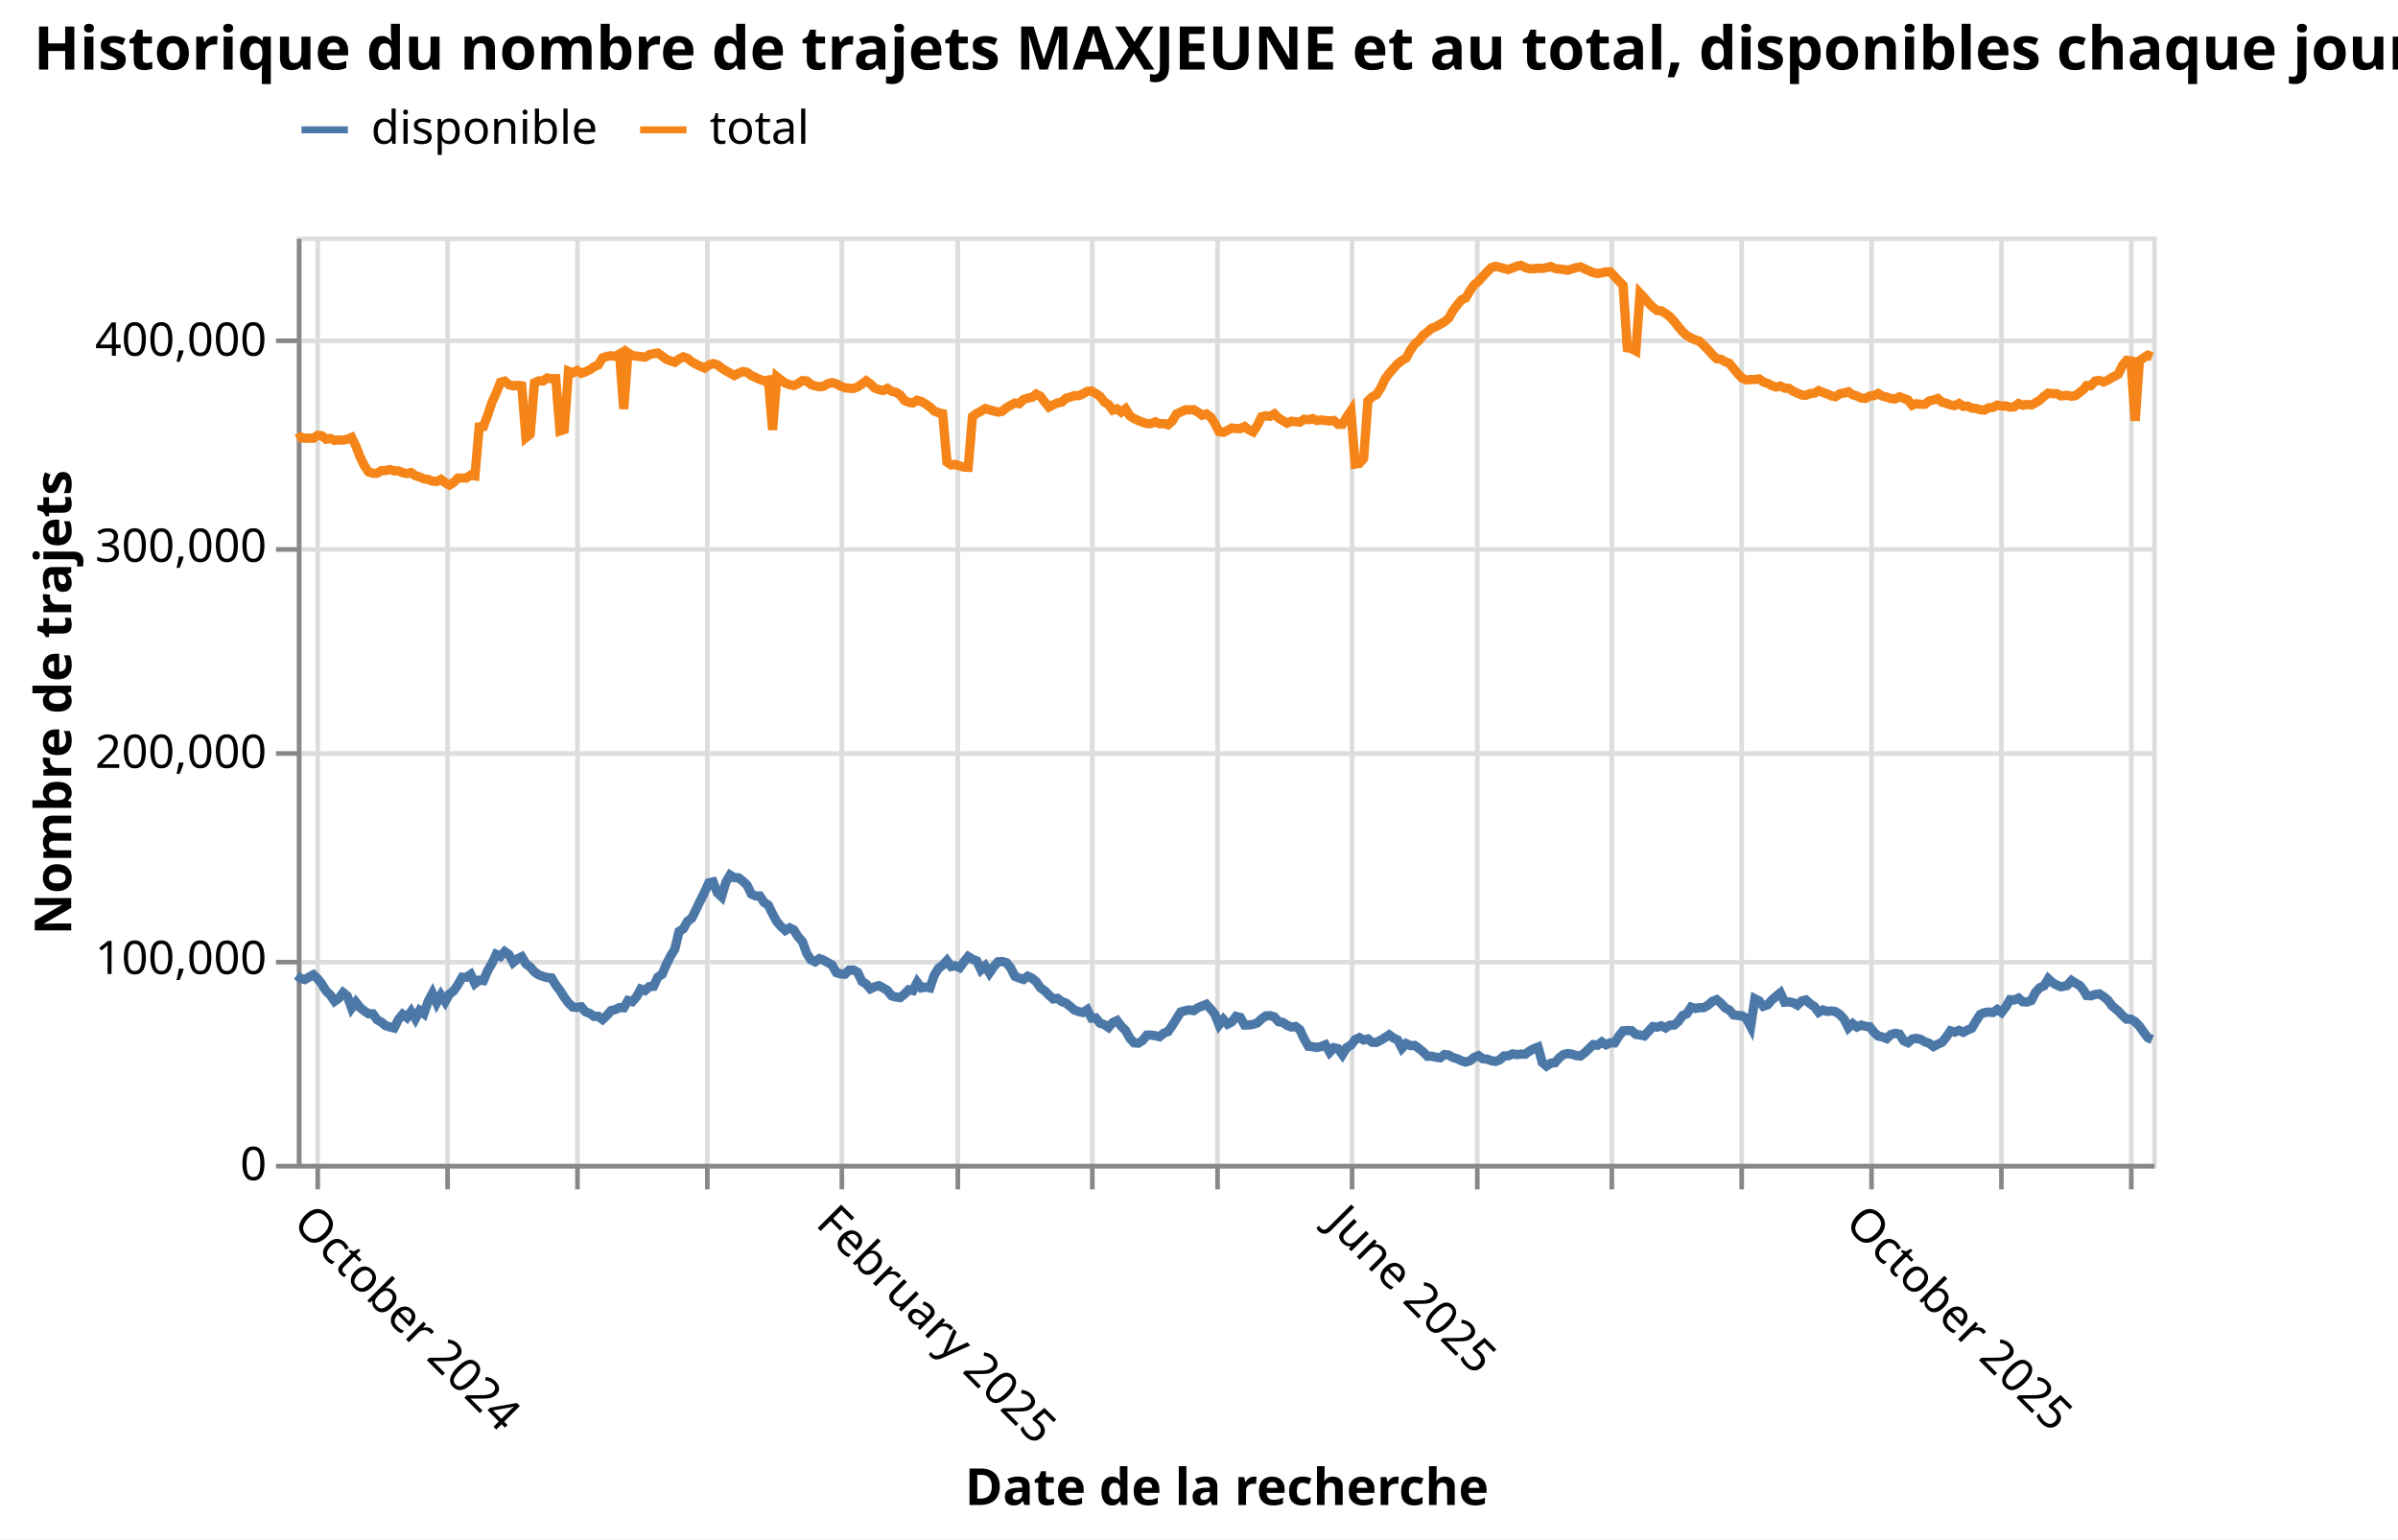
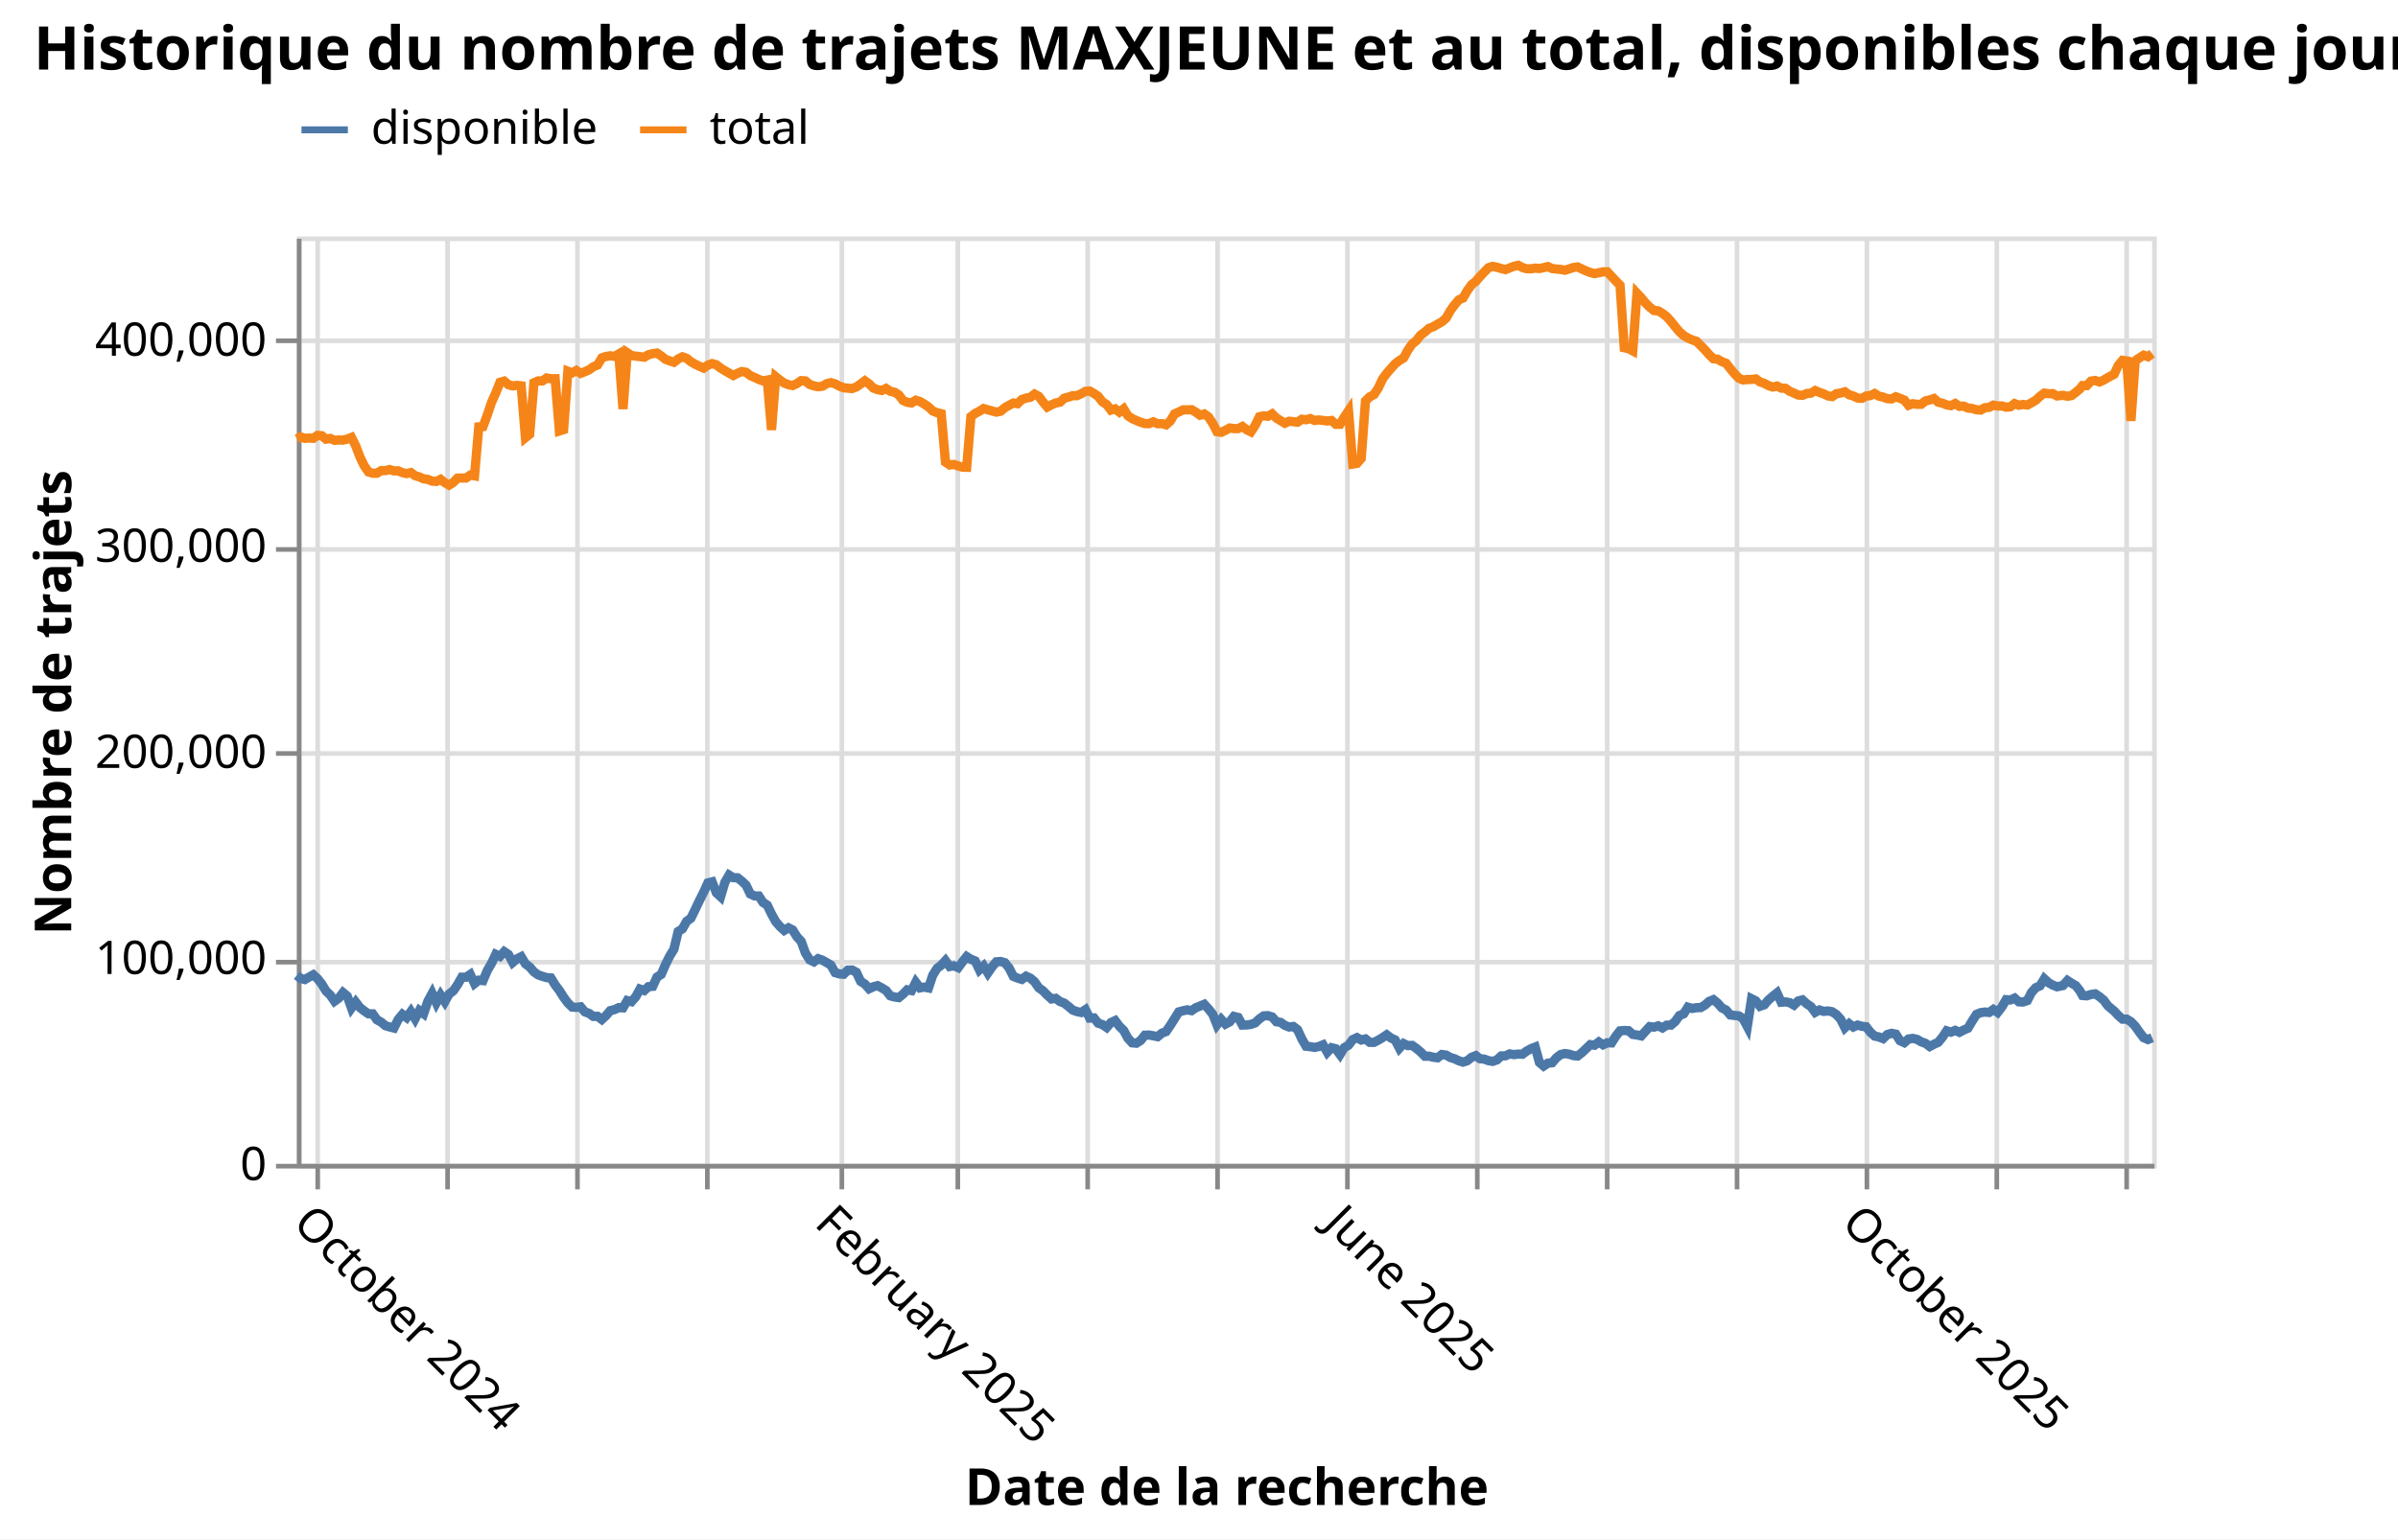
<svg xmlns="http://www.w3.org/2000/svg" version="1.1" class="marks" width="517" height="332" viewBox="0 0 517 332">
  <rect width="517" height="332" fill="white" />
  <g fill="none" stroke-miterlimit="10" transform="translate(64,51)">
    <g class="mark-group role-frame root" role="graphics-object" aria-roledescription="group mark container">
      <g transform="translate(0,0)">
        <path class="background" aria-hidden="true" d="M0.5,0.5h400v200h-400Z" stroke="#ddd" />
        <g>
          <g class="mark-group role-axis" aria-hidden="true">
            <g transform="translate(0.5,200.5)">
              <path class="background" aria-hidden="true" d="M0,0h0v0h0Z" pointer-events="none" />
              <g>
                <g class="mark-rule role-axis-grid" pointer-events="none">
                  <line transform="translate(4,-200)" x2="0" y2="200" stroke="#ddd" stroke-width="1" opacity="1" />
                  <line transform="translate(32,-200)" x2="0" y2="200" stroke="#ddd" stroke-width="1" opacity="1" />
                  <line transform="translate(60,-200)" x2="0" y2="200" stroke="#ddd" stroke-width="1" opacity="1" />
                  <line transform="translate(88,-200)" x2="0" y2="200" stroke="#ddd" stroke-width="1" opacity="1" />
                  <line transform="translate(117,-200)" x2="0" y2="200" stroke="#ddd" stroke-width="1" opacity="1" />
                  <line transform="translate(142,-200)" x2="0" y2="200" stroke="#ddd" stroke-width="1" opacity="1" />
-                   <line transform="translate(171,-200)" x2="0" y2="200" stroke="#ddd" stroke-width="1" opacity="1" />
+                   <line transform="translate(170,-200)" x2="0" y2="200" stroke="#ddd" stroke-width="1" opacity="1" />
                  <line transform="translate(198,-200)" x2="0" y2="200" stroke="#ddd" stroke-width="1" opacity="1" />
-                   <line transform="translate(227,-200)" x2="0" y2="200" stroke="#ddd" stroke-width="1" opacity="1" />
+                   <line transform="translate(226,-200)" x2="0" y2="200" stroke="#ddd" stroke-width="1" opacity="1" />
                  <line transform="translate(254,-200)" x2="0" y2="200" stroke="#ddd" stroke-width="1" opacity="1" />
-                   <line transform="translate(283,-200)" x2="0" y2="200" stroke="#ddd" stroke-width="1" opacity="1" />
-                   <line transform="translate(311,-200)" x2="0" y2="200" stroke="#ddd" stroke-width="1" opacity="1" />
-                   <line transform="translate(339,-200)" x2="0" y2="200" stroke="#ddd" stroke-width="1" opacity="1" />
-                   <line transform="translate(367,-200)" x2="0" y2="200" stroke="#ddd" stroke-width="1" opacity="1" />
-                   <line transform="translate(395,-200)" x2="0" y2="200" stroke="#ddd" stroke-width="1" opacity="1" />
+                   <line transform="translate(282,-200)" x2="0" y2="200" stroke="#ddd" stroke-width="1" opacity="1" />
+                   <line transform="translate(310,-200)" x2="0" y2="200" stroke="#ddd" stroke-width="1" opacity="1" />
+                   <line transform="translate(338,-200)" x2="0" y2="200" stroke="#ddd" stroke-width="1" opacity="1" />
+                   <line transform="translate(366,-200)" x2="0" y2="200" stroke="#ddd" stroke-width="1" opacity="1" />
+                   <line transform="translate(394,-200)" x2="0" y2="200" stroke="#ddd" stroke-width="1" opacity="1" />
                </g>
              </g>
              <path class="foreground" aria-hidden="true" d="" pointer-events="none" display="none" />
            </g>
          </g>
          <g class="mark-group role-axis" aria-hidden="true">
            <g transform="translate(0.5,0.5)">
              <path class="background" aria-hidden="true" d="M0,0h0v0h0Z" pointer-events="none" />
              <g>
                <g class="mark-rule role-axis-grid" pointer-events="none">
                  <line transform="translate(0,200)" x2="400" y2="0" stroke="#ddd" stroke-width="1" opacity="1" />
                  <line transform="translate(0,156)" x2="400" y2="0" stroke="#ddd" stroke-width="1" opacity="1" />
                  <line transform="translate(0,111)" x2="400" y2="0" stroke="#ddd" stroke-width="1" opacity="1" />
                  <line transform="translate(0,67)" x2="400" y2="0" stroke="#ddd" stroke-width="1" opacity="1" />
                  <line transform="translate(0,22)" x2="400" y2="0" stroke="#ddd" stroke-width="1" opacity="1" />
                </g>
              </g>
              <path class="foreground" aria-hidden="true" d="" pointer-events="none" display="none" />
            </g>
          </g>
          <g class="mark-group role-axis" role="graphics-symbol" aria-roledescription="axis" aria-label="X-axis titled 'Date de la recherche' for a time scale with values from September 2024 to December 2025">
            <g transform="translate(0.5,200.5)">
              <path class="background" aria-hidden="true" d="M0,0h0v0h0Z" pointer-events="none" />
              <g>
                <g class="mark-rule role-axis-tick" pointer-events="none">
                  <line transform="translate(4,0)" x2="0" y2="5" stroke="#888" stroke-width="1" opacity="1" />
                  <line transform="translate(32,0)" x2="0" y2="5" stroke="#888" stroke-width="1" opacity="1" />
                  <line transform="translate(60,0)" x2="0" y2="5" stroke="#888" stroke-width="1" opacity="1" />
                  <line transform="translate(88,0)" x2="0" y2="5" stroke="#888" stroke-width="1" opacity="1" />
                  <line transform="translate(117,0)" x2="0" y2="5" stroke="#888" stroke-width="1" opacity="1" />
                  <line transform="translate(142,0)" x2="0" y2="5" stroke="#888" stroke-width="1" opacity="1" />
-                   <line transform="translate(171,0)" x2="0" y2="5" stroke="#888" stroke-width="1" opacity="1" />
+                   <line transform="translate(170,0)" x2="0" y2="5" stroke="#888" stroke-width="1" opacity="1" />
                  <line transform="translate(198,0)" x2="0" y2="5" stroke="#888" stroke-width="1" opacity="1" />
-                   <line transform="translate(227,0)" x2="0" y2="5" stroke="#888" stroke-width="1" opacity="1" />
+                   <line transform="translate(226,0)" x2="0" y2="5" stroke="#888" stroke-width="1" opacity="1" />
                  <line transform="translate(254,0)" x2="0" y2="5" stroke="#888" stroke-width="1" opacity="1" />
-                   <line transform="translate(283,0)" x2="0" y2="5" stroke="#888" stroke-width="1" opacity="1" />
-                   <line transform="translate(311,0)" x2="0" y2="5" stroke="#888" stroke-width="1" opacity="1" />
-                   <line transform="translate(339,0)" x2="0" y2="5" stroke="#888" stroke-width="1" opacity="1" />
-                   <line transform="translate(367,0)" x2="0" y2="5" stroke="#888" stroke-width="1" opacity="1" />
-                   <line transform="translate(395,0)" x2="0" y2="5" stroke="#888" stroke-width="1" opacity="1" />
+                   <line transform="translate(282,0)" x2="0" y2="5" stroke="#888" stroke-width="1" opacity="1" />
+                   <line transform="translate(310,0)" x2="0" y2="5" stroke="#888" stroke-width="1" opacity="1" />
+                   <line transform="translate(338,0)" x2="0" y2="5" stroke="#888" stroke-width="1" opacity="1" />
+                   <line transform="translate(366,0)" x2="0" y2="5" stroke="#888" stroke-width="1" opacity="1" />
+                   <line transform="translate(394,0)" x2="0" y2="5" stroke="#888" stroke-width="1" opacity="1" />
                </g>
                <g class="mark-text role-axis-label" pointer-events="none">
-                   <text text-anchor="start" transform="translate(4.004351,7) rotate(45) translate(0,8)" font-family="sans-serif" font-size="10px" fill="#000" opacity="1">October 2024</text>
-                   <text text-anchor="start" transform="translate(32.42473,7) rotate(45) translate(0,8)" font-family="sans-serif" font-size="10px" fill="#000" opacity="0">November 2024</text>
-                   <text text-anchor="start" transform="translate(59.92832,7) rotate(45) translate(0,8)" font-family="sans-serif" font-size="10px" fill="#000" opacity="0">December 2024</text>
-                   <text text-anchor="start" transform="translate(88.3487,7) rotate(45) translate(0,8)" font-family="sans-serif" font-size="10px" fill="#000" opacity="0">January 2025</text>
-                   <text text-anchor="start" transform="translate(116.7691,7) rotate(45) translate(0,8)" font-family="sans-serif" font-size="10px" fill="#000" opacity="1">February 2025</text>
-                   <text text-anchor="start" transform="translate(142.4391,7) rotate(45) translate(0,8)" font-family="sans-serif" font-size="10px" fill="#000" opacity="0">March 2025</text>
-                   <text text-anchor="start" transform="translate(170.8595,7) rotate(45) translate(0,8)" font-family="sans-serif" font-size="10px" fill="#000" opacity="0">April 2025</text>
-                   <text text-anchor="start" transform="translate(198.3631,7) rotate(45) translate(0,8)" font-family="sans-serif" font-size="10px" fill="#000" opacity="0">May 2025</text>
-                   <text text-anchor="start" transform="translate(226.7834,7) rotate(45) translate(0,8)" font-family="sans-serif" font-size="10px" fill="#000" opacity="1">June 2025</text>
-                   <text text-anchor="start" transform="translate(254.287,7) rotate(45) translate(0,8)" font-family="sans-serif" font-size="10px" fill="#000" opacity="0">July 2025</text>
-                   <text text-anchor="start" transform="translate(282.7074,7) rotate(45) translate(0,8)" font-family="sans-serif" font-size="10px" fill="#000" opacity="0">August 2025</text>
-                   <text text-anchor="start" transform="translate(311.1278,7) rotate(45) translate(0,8)" font-family="sans-serif" font-size="10px" fill="#000" opacity="0">September 2025</text>
-                   <text text-anchor="start" transform="translate(338.6314,7) rotate(45) translate(0,8)" font-family="sans-serif" font-size="10px" fill="#000" opacity="1">October 2025</text>
-                   <text text-anchor="start" transform="translate(367.0518,7) rotate(45) translate(0,8)" font-family="sans-serif" font-size="10px" fill="#000" opacity="0">November 2025</text>
-                   <text text-anchor="start" transform="translate(394.5553,7) rotate(45) translate(0,8)" font-family="sans-serif" font-size="10px" fill="#000" opacity="0">December 2025</text>
+                   <text text-anchor="start" transform="translate(3.995196,7) rotate(45) translate(0,8)" font-family="sans-serif" font-size="10px" fill="#000" opacity="1">October 2024</text>
+                   <text text-anchor="start" transform="translate(32.3506,7) rotate(45) translate(0,8)" font-family="sans-serif" font-size="10px" fill="#000" opacity="0">November 2024</text>
+                   <text text-anchor="start" transform="translate(59.79131,7) rotate(45) translate(0,8)" font-family="sans-serif" font-size="10px" fill="#000" opacity="0">December 2024</text>
+                   <text text-anchor="start" transform="translate(88.14671,7) rotate(45) translate(0,8)" font-family="sans-serif" font-size="10px" fill="#000" opacity="0">January 2025</text>
+                   <text text-anchor="start" transform="translate(116.5021,7) rotate(45) translate(0,8)" font-family="sans-serif" font-size="10px" fill="#000" opacity="1">February 2025</text>
+                   <text text-anchor="start" transform="translate(142.1134,7) rotate(45) translate(0,8)" font-family="sans-serif" font-size="10px" fill="#000" opacity="0">March 2025</text>
+                   <text text-anchor="start" transform="translate(170.4688,7) rotate(45) translate(0,8)" font-family="sans-serif" font-size="10px" fill="#000" opacity="0">April 2025</text>
+                   <text text-anchor="start" transform="translate(197.9095,7) rotate(45) translate(0,8)" font-family="sans-serif" font-size="10px" fill="#000" opacity="0">May 2025</text>
+                   <text text-anchor="start" transform="translate(226.2649,7) rotate(45) translate(0,8)" font-family="sans-serif" font-size="10px" fill="#000" opacity="1">June 2025</text>
+                   <text text-anchor="start" transform="translate(253.7057,7) rotate(45) translate(0,8)" font-family="sans-serif" font-size="10px" fill="#000" opacity="0">July 2025</text>
+                   <text text-anchor="start" transform="translate(282.0611,7) rotate(45) translate(0,8)" font-family="sans-serif" font-size="10px" fill="#000" opacity="0">August 2025</text>
+                   <text text-anchor="start" transform="translate(310.4165,7) rotate(45) translate(0,8)" font-family="sans-serif" font-size="10px" fill="#000" opacity="0">September 2025</text>
+                   <text text-anchor="start" transform="translate(337.8572,7) rotate(45) translate(0,8)" font-family="sans-serif" font-size="10px" fill="#000" opacity="1">October 2025</text>
+                   <text text-anchor="start" transform="translate(366.2126,7) rotate(45) translate(0,8)" font-family="sans-serif" font-size="10px" fill="#000" opacity="0">November 2025</text>
+                   <text text-anchor="start" transform="translate(393.6533,7) rotate(45) translate(0,8)" font-family="sans-serif" font-size="10px" fill="#000" opacity="0">December 2025</text>
                </g>
                <g class="mark-rule role-axis-domain" pointer-events="none">
                  <line transform="translate(0,0)" x2="400" y2="0" stroke="#888" stroke-width="1" opacity="1" />
                </g>
                <g class="mark-text role-axis-title" pointer-events="none">
                  <text text-anchor="middle" transform="translate(200,73.06063)" font-family="sans-serif" font-size="11px" font-weight="bold" fill="#000" opacity="1">Date de la recherche</text>
                </g>
              </g>
              <path class="foreground" aria-hidden="true" d="" pointer-events="none" display="none" />
            </g>
          </g>
          <g class="mark-group role-axis" role="graphics-symbol" aria-roledescription="axis" aria-label="Y-axis titled 'Nombre de trajets' for a linear scale with values from 0 to 450,000">
            <g transform="translate(0.5,0.5)">
              <path class="background" aria-hidden="true" d="M0,0h0v0h0Z" pointer-events="none" />
              <g>
                <g class="mark-rule role-axis-tick" pointer-events="none">
                  <line transform="translate(0,200)" x2="-5" y2="0" stroke="#888" stroke-width="1" opacity="1" />
                  <line transform="translate(0,156)" x2="-5" y2="0" stroke="#888" stroke-width="1" opacity="1" />
                  <line transform="translate(0,111)" x2="-5" y2="0" stroke="#888" stroke-width="1" opacity="1" />
                  <line transform="translate(0,67)" x2="-5" y2="0" stroke="#888" stroke-width="1" opacity="1" />
                  <line transform="translate(0,22)" x2="-5" y2="0" stroke="#888" stroke-width="1" opacity="1" />
                </g>
                <g class="mark-text role-axis-label" pointer-events="none">
                  <text text-anchor="end" transform="translate(-7,203)" font-family="sans-serif" font-size="10px" fill="#000" opacity="1">0</text>
                  <text text-anchor="end" transform="translate(-7,158.5556)" font-family="sans-serif" font-size="10px" fill="#000" opacity="1">100,000</text>
                  <text text-anchor="end" transform="translate(-7,114.1111)" font-family="sans-serif" font-size="10px" fill="#000" opacity="1">200,000</text>
                  <text text-anchor="end" transform="translate(-7,69.66667)" font-family="sans-serif" font-size="10px" fill="#000" opacity="1">300,000</text>
                  <text text-anchor="end" transform="translate(-7,25.22222)" font-family="sans-serif" font-size="10px" fill="#000" opacity="1">400,000</text>
                </g>
                <g class="mark-rule role-axis-domain" pointer-events="none">
                  <line transform="translate(0,200)" x2="0" y2="-200" stroke="#888" stroke-width="1" opacity="1" />
                </g>
                <g class="mark-text role-axis-title" pointer-events="none">
                  <text text-anchor="middle" transform="translate(-47.14746,100) rotate(-90) translate(0,-2)" font-family="sans-serif" font-size="11px" font-weight="bold" fill="#000" opacity="1">Nombre de trajets</text>
                </g>
              </g>
              <path class="foreground" aria-hidden="true" d="" pointer-events="none" display="none" />
            </g>
          </g>
          <g class="mark-group role-scope pathgroup" role="graphics-object" aria-roledescription="group mark container">
            <g transform="translate(0,0)">
              <path class="background" aria-hidden="true" d="M0,0h400v200h-400Z" />
              <g>
                <g class="mark-line role-mark marks" role="graphics-object" aria-roledescription="line mark container">
-                   <path aria-label="Date de la recherche: September 2024; Nombre de trajets: 91488; variable: disponible" role="graphics-symbol" aria-roledescription="line mark" d="M0,159.339L0.806,160.009L1.722,160.25L2.639,159.721L3.556,159.224L4.473,160.066L5.39,161.226L6.307,162.729L7.223,163.599L8.14,164.927L9.057,164.272L9.974,163.069L10.89,163.83L11.807,166.394L12.724,165.123L13.641,166.305L14.558,167.015L15.474,167.638L16.391,167.648L17.308,168.931L18.225,169.444L19.141,170.203L20.058,170.474L20.975,170.704L21.892,168.872L22.809,167.766L23.725,168.451L24.642,167.16L25.559,168.696L26.476,166.936L27.393,167.617L28.309,164.943L29.233,163.236L30.143,165.275L31.06,163.601L31.977,165.017L32.893,163.38L33.811,162.688L34.727,161.357L35.643,159.746L36.56,159.755L37.479,159.142L38.394,161.116L39.311,160.392L40.227,160.483L41.145,158.316L42.061,156.748L42.98,154.82L43.895,155.253L44.811,154.239L45.728,154.859L46.648,156.557L47.562,155.787L48.479,155.331L49.395,156.853L50.312,157.538L51.229,158.599L52.146,159.242L53.063,159.566L53.979,159.835L54.896,159.906L55.813,161.397L56.73,162.616L57.647,164.062L58.563,165.294L59.48,166.184L60.397,166.252L61.314,166.133L62.23,167.211L63.148,167.551L64.064,168.202L64.981,168.182L65.898,168.864L66.815,168.023L67.731,166.956L68.648,166.728L69.564,166.308L70.481,166.35L71.398,164.781L72.315,165.02L73.232,163.984L74.149,162.302L75.065,162.622L75.982,161.783L76.899,161.712L77.816,159.731L78.733,159.145L79.649,157.033L80.566,155.203L81.483,153.702L82.4,149.882L83.317,149.315L84.233,147.688L85.15,147.022L86.067,145.158L86.984,143.235L87.9,141.419L88.817,139.417L89.734,139.184L90.651,141.537L91.567,142.381L92.484,139.298L93.401,137.729L94.318,138.287L95.235,138.306L96.151,139.025L97.069,139.891L97.985,141.793L98.902,142.216L99.819,142.23L100.735,143.622L101.652,144.212L102.569,146.113L103.486,147.762L104.402,148.816L105.319,149.653L106.236,149.103L107.153,149.572L108.07,151.036L108.986,152.019L109.903,154.556L110.82,155.987L111.737,156.427L112.653,155.749L113.57,156.068L114.487,156.588L115.404,157.142L116.321,158.761L117.237,159.033L118.154,159.104L119.071,158.219L119.988,158.195L120.905,158.685L121.821,160.639L122.738,161.217L123.655,162.238L124.572,161.805L125.489,161.569L126.405,162.052L127.322,162.612L128.239,163.765L129.156,164.016L130.072,164.144L130.989,163.397L131.906,162.463L132.823,162.635L133.74,160.836L134.656,162.052L135.573,161.876L136.49,162.061L137.407,159.33L138.324,157.85L139.24,157.162L140.157,156.173L141.074,157.449L141.991,157.287L142.907,157.682L143.824,156.434L144.741,155.299L145.658,155.873L146.575,156.232L147.491,158.153L148.408,157.316L149.325,158.821L150.242,157.497L151.159,156.43L152.076,156.36L152.992,156.624L153.909,157.757L154.826,159.565L155.742,159.94L156.659,160.216L157.576,159.533L158.493,159.946L159.41,160.72L160.326,162.035L161.243,162.685L162.16,163.619L163.077,164.437L163.994,164.308L164.91,164.997L165.827,165.332L166.744,166.06L167.661,166.832L168.577,167.163L169.494,167.356L170.411,166.756L171.328,168.562L172.245,168.524L173.161,169.668L174.078,169.96L174.995,170.583L175.912,169.531L176.829,169.106L177.745,170.336L178.662,171.222L179.579,172.901L180.496,173.898L181.412,173.981L182.329,173.399L183.246,172.256L184.163,172.224L185.08,172.383L185.996,172.577L186.913,171.82L187.83,171.468L188.747,170.136L189.664,168.69L190.58,167.228L191.497,166.981L192.414,166.786L193.331,166.962L194.247,166.335L195.164,165.966L196.081,165.59L196.998,166.577L197.915,167.733L198.831,170.02L199.748,168.846L200.665,169.858L201.582,169.379L202.499,168.202L203.415,168.43L204.332,170.075L205.249,170.046L206.166,169.925L207.082,169.592L207.999,168.736L208.916,168.091L209.833,168.04L210.75,168.317L211.666,169.349L212.583,169.497L213.5,170.13L214.417,170.491L215.334,170.374L216.25,171.072L217.167,173.061L218.084,174.635L219.001,174.731L219.917,174.89L220.834,174.699L221.751,174.329L222.668,175.925L223.585,174.959L224.501,175.182L225.418,176.424L226.335,174.932L227.252,174.408L228.169,173.2L229.085,172.78L230.002,173.29L230.919,173.061L231.836,173.79L232.753,173.8L233.669,173.333L234.586,172.788L235.503,172.172L236.42,172.853L237.337,173.283L238.253,175.056L239.17,174.065L240.087,174.497L241.004,174.456L241.921,175.107L242.837,175.869L243.754,176.792L244.671,176.778L245.587,177.009L246.504,177.119L247.421,176.421L248.338,176.539L249.255,177.062L250.172,177.335L251.088,177.774L252.005,178.057L252.922,177.759L253.839,177.03L254.755,176.662L255.672,177.327L256.589,177.417L257.506,177.748L258.423,177.901L259.339,177.574L260.256,176.725L261.173,176.693L262.09,176.283L263.007,176.441L263.923,176.327L264.84,176.355L265.757,175.682L266.674,175.172L267.591,174.815L268.507,178.13L269.424,178.902L270.341,178.285L271.257,178.194L272.174,177.128L273.091,176.427L274.008,176.211L274.925,176.344L275.841,176.647L276.759,176.738L277.675,176.03L278.592,175.164L279.509,174.287L280.425,174.413L281.342,173.714L282.259,174.324L283.176,173.887L284.092,173.912L285.009,172.471L285.926,171.321L286.843,171.24L287.76,171.28L288.676,172.08L289.593,172.211L290.51,172.403L291.427,171.398L292.344,170.396L293.261,170.518L294.179,170.236L295.094,170.683L296.011,170.087L296.928,170.074L297.844,169.3L298.761,168.013L299.678,167.635L300.595,166.205L301.512,166.481L302.428,166.323L303.345,166.3L304.262,165.771L305.179,164.96L306.105,164.593L307.012,165.332L307.929,166.362L308.846,166.83L309.763,167.888L310.679,167.998L311.596,168.088L312.513,168.656L313.43,170.384L314.346,164.386L315.263,164.849L316.18,166.016L317.097,165.694L318.014,164.655L318.93,163.862L319.847,163.137L320.764,165.146L321.681,165.064L322.598,165.244L323.514,165.762L324.431,164.872L325.348,164.64L326.265,165.472L327.182,166.088L328.099,167.32L329.015,166.82L329.932,167.115L330.849,167.029L331.766,167.192L332.682,167.811L333.599,168.811L334.516,170.644L335.433,169.776L336.349,170.481L337.266,170.076L338.183,170.333L339.1,170.433L340.017,171.609L340.933,172.44L341.85,172.626L342.767,172.988L343.684,172.106L344.6,171.847L345.517,172.026L346.434,173.442L347.351,173.866L348.268,173.078L349.184,172.944L350.101,173.152L351.018,173.688L351.935,174.006L352.852,174.688L353.768,174.205L354.685,173.786L355.602,172.674L356.519,171.307L357.436,171.597L358.352,171.21L359.269,171.624L360.186,171.142L361.103,170.751L362.019,169.213L362.937,167.775L363.853,167.387L364.77,167.261L365.687,167.35L366.603,166.703L367.52,167.341L368.437,166.164L369.354,164.592L370.27,164.66L371.187,164.254L372.104,165.054L373.021,165.095L373.938,164.783L374.854,163.01L375.771,162.001L376.688,161.608L377.605,160.09L378.522,160.927L379.439,161.446L380.355,161.809L381.641,161.546L382.615,160.467L383.5,161.036L384.415,161.558L385.331,162.723L385.856,163.683L386.773,163.763L387.69,163.474L388.606,163.335L389.523,163.94L390.44,164.694L391.356,165.922L392.688,167.04L393.582,167.981L394.5,168.795L395.417,168.795L396.333,169.349L397.251,170.304L398.167,171.598L399.084,172.795L400,173.184" stroke="#4c78a8" stroke-width="2" />
+                   <path aria-label="Date de la recherche: September 2024; Nombre de trajets: 91488; variable: disponible" role="graphics-symbol" aria-roledescription="line mark" d="M0,159.339L0.804,160.009L1.719,160.25L2.633,159.721L3.548,159.224L4.463,160.066L5.378,161.226L6.293,162.729L7.207,163.599L8.121,164.927L9.036,164.272L9.951,163.069L10.866,163.83L11.78,166.394L12.695,165.123L13.61,166.305L14.524,167.015L15.439,167.638L16.354,167.648L17.268,168.931L18.183,169.444L19.098,170.203L20.012,170.474L20.927,170.704L21.842,168.872L22.756,167.766L23.671,168.451L24.586,167.16L25.501,168.696L26.415,166.936L27.33,167.617L28.245,164.943L29.166,163.236L30.074,165.275L30.989,163.601L31.903,165.017L32.818,163.38L33.733,162.688L34.647,161.357L35.562,159.746L36.477,159.755L37.393,159.142L38.306,161.116L39.221,160.392L40.135,160.483L41.05,158.316L41.965,156.748L42.881,154.82L43.794,155.253L44.709,154.239L45.624,154.859L46.541,156.557L47.453,155.787L48.369,155.331L49.282,156.853L50.197,157.538L51.112,158.599L52.026,159.242L52.941,159.566L53.856,159.835L54.771,159.906L55.685,161.397L56.6,162.616L57.515,164.062L58.429,165.294L59.344,166.184L60.259,166.252L61.174,166.133L62.088,167.211L63.003,167.551L63.918,168.202L64.832,168.182L65.748,168.864L66.662,168.023L67.576,166.956L68.491,166.728L69.405,166.308L70.32,166.35L71.235,164.781L72.15,165.02L73.064,163.984L73.979,162.302L74.894,162.622L75.808,161.783L76.723,161.712L77.638,159.731L78.553,159.145L79.467,157.033L80.382,155.203L81.297,153.702L82.211,149.882L83.126,149.315L84.041,147.688L84.955,147.022L85.87,145.158L86.785,143.235L87.699,141.419L88.614,139.417L89.529,139.184L90.443,141.537L91.358,142.381L92.273,139.298L93.187,137.729L94.102,138.287L95.017,138.306L95.932,139.025L96.847,139.891L97.761,141.793L98.676,142.216L99.59,142.23L100.505,143.622L101.42,144.212L102.334,146.113L103.249,147.762L104.164,148.816L105.078,149.653L105.993,149.103L106.908,149.572L107.823,151.036L108.737,152.019L109.652,154.556L110.567,155.987L111.481,156.427L112.396,155.749L113.311,156.068L114.225,156.588L115.14,157.142L116.055,158.761L116.969,159.033L117.884,159.104L118.799,158.219L119.714,158.195L120.628,158.685L121.543,160.639L122.458,161.217L123.372,162.238L124.287,161.805L125.202,161.569L126.116,162.052L127.031,162.612L127.946,163.765L128.86,164.016L129.775,164.144L130.69,163.397L131.604,162.463L132.519,162.635L133.434,160.836L134.349,162.052L135.263,161.876L136.178,162.061L137.093,159.33L138.007,157.85L138.922,157.162L139.837,156.173L140.751,157.449L141.666,157.287L142.581,157.682L143.495,156.434L144.41,155.299L145.325,155.873L146.24,156.232L147.154,158.153L148.069,157.316L148.984,158.821L149.898,157.497L150.813,156.43L151.728,156.36L152.642,156.624L153.557,157.757L154.472,159.565L155.386,159.94L156.301,160.216L157.216,159.533L158.13,159.946L159.045,160.72L159.96,162.035L160.875,162.685L161.789,163.619L162.704,164.437L163.619,164.308L164.533,164.997L165.448,165.332L166.363,166.06L167.277,166.832L168.192,167.163L169.107,167.356L170.021,166.756L170.936,168.562L171.851,168.524L172.765,169.668L173.68,169.96L174.595,170.583L175.51,169.531L176.424,169.106L177.339,170.336L178.254,171.222L179.168,172.901L180.083,173.898L180.998,173.981L181.912,173.399L182.827,172.256L183.742,172.224L184.656,172.383L185.571,172.577L186.486,171.82L187.401,171.468L188.315,170.136L189.23,168.69L190.145,167.228L191.059,166.981L191.974,166.786L192.889,166.962L193.803,166.335L194.718,165.966L195.633,165.59L196.547,166.577L197.462,167.733L198.377,170.02L199.292,168.846L200.206,169.858L201.121,169.379L202.036,168.202L202.95,168.43L203.865,170.075L204.78,170.046L205.694,169.925L206.609,169.592L207.524,168.736L208.438,168.091L209.353,168.04L210.268,168.317L211.182,169.349L212.097,169.497L213.012,170.13L213.927,170.491L214.841,170.374L215.756,171.072L216.671,173.061L217.585,174.635L218.5,174.731L219.415,174.89L220.329,174.699L221.244,174.329L222.159,175.925L223.073,174.959L223.988,175.182L224.903,176.424L225.818,174.932L226.732,174.408L227.647,173.2L228.562,172.78L229.476,173.29L230.391,173.061L231.306,173.79L232.221,173.8L233.135,173.333L234.05,172.788L234.965,172.172L235.879,172.853L236.794,173.283L237.709,175.056L238.624,174.065L239.538,174.497L240.453,174.456L241.368,175.107L242.282,175.869L243.197,176.792L244.111,176.778L245.026,177.009L245.941,177.119L246.855,176.421L247.77,176.539L248.685,177.062L249.6,177.335L250.514,177.774L251.429,178.057L252.344,177.759L253.258,177.03L254.173,176.662L255.088,177.327L256.002,177.417L256.917,177.748L257.832,177.901L258.746,177.574L259.661,176.725L260.576,176.693L261.491,176.283L262.405,176.441L263.32,176.327L264.235,176.355L265.149,175.682L266.064,175.172L266.979,174.815L267.893,178.13L268.808,178.902L269.723,178.285L270.637,178.194L271.552,177.128L272.467,176.427L273.382,176.211L274.296,176.344L275.211,176.647L276.126,176.738L277.04,176.03L277.955,175.164L278.87,174.287L279.784,174.413L280.699,173.714L281.614,174.324L282.528,173.887L283.443,173.912L284.358,172.471L285.272,171.321L286.187,171.24L287.102,171.28L288.016,172.08L288.931,172.211L289.846,172.403L290.761,171.398L291.675,170.396L292.59,170.518L293.506,170.236L294.419,170.683L295.334,170.087L296.249,170.074L297.163,169.3L298.078,168.013L298.993,167.635L299.907,166.205L300.822,166.481L301.737,166.323L302.652,166.3L303.566,165.771L304.481,164.96L305.405,164.593L306.31,165.332L307.225,166.362L308.14,166.83L309.055,167.888L309.969,167.998L310.884,168.088L311.798,168.656L312.713,170.384L313.628,164.386L314.543,164.849L315.457,166.016L316.372,165.694L317.287,164.655L318.201,163.862L319.116,163.137L320.031,165.146L320.945,165.064L321.86,165.244L322.775,165.762L323.689,164.872L324.604,164.64L325.519,165.472L326.434,166.088L327.348,167.32L328.263,166.82L329.178,167.115L330.092,167.029L331.007,167.192L331.922,167.811L332.836,168.811L333.751,170.644L334.666,169.776L335.58,170.481L336.495,170.076L337.41,170.333L338.325,170.433L339.239,171.609L340.154,172.44L341.069,172.626L341.983,172.988L342.898,172.106L343.813,171.847L344.728,172.026L345.642,173.442L346.557,173.866L347.471,173.078L348.386,172.944L349.301,173.152L350.215,173.688L351.13,174.006L352.045,174.688L352.959,174.205L353.874,173.786L354.789,172.674L355.704,171.307L356.618,171.597L357.533,171.21L358.448,171.624L359.362,171.142L360.277,170.751L361.192,169.213L362.108,167.775L363.021,167.387L363.936,167.261L364.85,167.35L365.765,166.703L366.68,167.341L367.595,166.164L368.509,164.592L369.424,164.66L370.339,164.254L371.253,165.054L372.168,165.095L373.083,164.783L373.997,163.01L374.912,162.001L375.827,161.608L376.741,160.09L377.656,160.927L378.571,161.446L379.486,161.809L380.768,161.546L381.74,160.467L382.624,161.036L383.536,161.558L384.45,162.723L384.974,163.683L385.888,163.763L386.803,163.474L387.718,163.335L388.632,163.94L389.547,164.694L390.462,165.922L391.79,167.04L392.683,167.981L393.598,168.795L394.513,168.795L395.427,169.349L396.342,170.304L397.256,171.598L398.171,172.795L399.085,173.184L400,172.799" stroke="#4c78a8" stroke-width="2" />
                </g>
              </g>
              <path class="foreground" aria-hidden="true" d="" display="none" />
            </g>
            <g transform="translate(0,0)">
              <path class="background" aria-hidden="true" d="M0,0h400v200h-400Z" />
              <g>
                <g class="mark-line role-mark marks" role="graphics-object" aria-roledescription="line mark container">
-                   <path aria-label="Date de la recherche: September 2024; Nombre de trajets: 351801; variable: total" role="graphics-symbol" aria-roledescription="line mark" d="M0,43.644L0.806,43.23L1.722,43.532L2.639,43.471L3.556,43.523L4.473,42.888L5.39,42.975L6.307,43.715L7.223,43.55L8.14,43.967L9.057,43.883L9.974,43.916L10.89,43.705L11.807,43.343L12.724,45.168L13.641,47.57L14.558,49.451L15.474,50.78L16.391,51.056L17.308,51.055L18.225,50.496L19.141,50.482L20.058,50.263L20.975,50.547L21.892,50.55L22.809,50.929L23.725,51.131L24.642,50.923L25.559,51.584L26.476,51.856L27.393,52.263L28.309,52.39L29.233,52.759L30.143,52.836L31.06,52.374L31.977,53.093L32.893,53.62L33.811,53.032L34.727,52.105L35.643,52.092L36.56,52.091L37.479,51.462L38.394,51.622L39.311,41.063L40.227,40.994L41.145,38.53L42.061,35.785L42.98,33.752L43.895,31.452L44.811,31.196L45.728,31.976L46.648,32.224L47.562,32.1L48.479,32.214L49.395,43.381L50.312,42.648L51.229,31.545L52.146,31.141L53.063,31.16L53.979,30.515L54.896,30.687L55.813,30.67L56.73,41.943L57.647,41.649L58.563,29.061L59.48,29.416L60.397,28.902L61.314,29.519L62.23,29.164L63.148,28.757L64.064,28.1L64.981,27.722L65.898,26.185L66.815,25.875L67.731,25.729L68.648,25.856L69.564,25.331L70.481,37.198L71.398,25.074L72.315,25.668L73.232,25.804L74.149,25.909L75.065,26.032L75.982,25.492L76.899,25.271L77.816,25.142L78.733,25.764L79.649,26.482L80.566,26.828L81.483,27.121L82.4,26.415L83.317,25.957L84.233,26.279L85.15,27.016L86.067,27.544L86.984,27.983L87.9,28.387L88.817,27.747L89.734,27.414L90.651,27.669L91.567,28.387L92.484,28.939L93.401,29.468L94.318,29.973L95.235,29.508L96.151,29.126L97.069,29.288L97.985,30.003L98.902,30.398L99.819,30.824L100.735,31.144L101.652,30.97L102.569,41.714L103.486,30.252L104.402,30.988L105.319,31.619L106.236,31.958L107.153,32.143L108.07,31.707L108.986,31.087L109.903,31.152L110.82,31.917L111.737,32.222L112.653,32.403L113.57,32.294L114.487,31.743L115.404,31.524L116.321,31.784L117.237,32.277L118.154,32.624L119.071,32.712L119.988,32.796L120.905,32.445L121.821,31.822L122.738,31.126L123.655,31.789L124.572,32.685L125.489,33.031L126.405,33.212L127.322,32.773L128.239,33.388L129.156,33.592L130.072,34.164L130.989,35.362L131.906,35.763L132.823,35.899L133.74,35.315L134.656,35.592L135.573,36.133L136.49,36.764L137.407,37.632L138.324,37.992L139.24,38.217L140.157,48.657L141.074,49.276L141.991,49.164L142.907,49.493L143.824,49.746L144.741,49.778L145.658,38.859L146.575,38.161L147.491,37.686L148.408,37.108L149.325,37.387L150.242,37.632L151.159,37.878L152.076,37.688L152.992,36.921L153.909,36.403L154.826,35.921L155.742,36.056L156.659,35.163L157.576,34.855L158.493,34.686L159.41,33.996L160.326,34.483L161.243,35.695L162.16,36.783L163.077,36.296L163.994,35.908L164.91,35.731L165.827,34.88L166.744,34.631L167.661,34.328L168.577,34.329L169.494,33.922L170.411,33.396L171.328,33.329L172.245,33.858L173.161,34.476L174.078,35.666L174.995,36.248L175.912,37.45L176.829,37.177L177.745,37.877L178.662,37.17L179.579,38.661L180.496,39.278L181.412,39.69L182.329,40.057L183.246,40.341L184.163,40.363L185.08,39.966L185.996,40.384L186.913,40.357L187.83,40.606L188.747,39.799L189.664,38.261L190.58,37.851L191.497,37.399L192.414,37.4L193.331,37.352L194.247,37.876L195.164,38.551L196.081,38.273L196.998,38.913L197.915,40.323L198.831,42.092L199.748,42.238L200.665,41.801L201.582,41.309L202.499,41.427L203.415,41.43L204.332,40.981L205.249,41.689L206.166,42.137L207.082,40.74L207.999,38.877L208.916,38.676L209.833,38.774L210.75,38.256L211.666,39.166L212.583,39.717L213.5,40.268L214.417,39.847L215.334,39.945L216.25,40.043L217.167,39.415L218.084,39.523L219.001,39.268L219.917,39.68L220.834,39.566L221.751,39.679L222.668,39.789L223.585,39.682L224.501,40.502L225.418,40.502L226.335,38.96L227.252,37.599L228.169,49.079L229.085,48.936L230.002,47.866L230.919,35.477L231.836,34.581L232.753,34.1L233.669,32.722L234.586,30.764L235.503,29.522L236.42,28.472L237.337,27.45L238.253,26.752L239.17,26.195L240.087,24.508L241.004,23.186L241.921,22.453L242.837,21.27L243.754,20.594L244.671,19.795L245.587,19.459L246.504,18.917L247.421,18.407L248.338,17.611L249.255,15.996L250.172,14.744L251.088,13.67L252.005,13.268L252.922,11.688L253.839,10.401L254.755,9.68L255.672,8.634L256.589,7.666L257.506,6.733L258.423,6.447L259.339,6.648L260.256,6.913L261.173,7.142L262.09,6.778L263.007,6.423L263.923,6.221L264.84,6.697L265.757,6.961L266.674,6.967L267.591,6.828L268.507,6.909L269.424,6.72L270.341,6.489L271.257,6.91L272.174,7.019L273.091,7.102L274.008,7.276L274.925,7L275.841,6.7L276.759,6.562L277.675,7.013L278.592,7.419L279.509,7.774L280.425,8.004L281.342,7.824L282.259,7.632L283.176,7.624L284.092,8.608L285.009,9.588L285.926,10.514L286.843,23.998L287.76,24.18L288.676,24.671L289.593,12.251L290.51,13.22L291.427,14.339L292.344,15.249L293.261,15.966L294.179,16.04L295.094,16.588L296.011,17.289L296.928,18.311L297.844,19.453L298.761,20.548L299.678,21.367L300.595,21.895L301.512,22.307L302.428,22.592L303.345,23.508L304.262,24.434L305.179,25.478L306.105,26.376L307.012,26.459L307.929,26.994L308.846,27.342L309.763,28.512L310.679,29.606L311.596,30.551L312.513,30.946L313.43,30.848L314.346,30.833L315.263,30.717L316.18,31.369L317.097,31.672L318.014,32.168L318.93,32.468L319.847,32.252L320.764,32.707L321.681,32.744L322.598,33.391L323.514,33.776L324.431,34.194L325.348,34.264L326.265,33.874L327.182,33.784L328.099,33.23L329.015,33.629L329.932,33.935L330.849,34.376L331.766,34.532L332.682,33.903L333.599,33.763L334.516,33.499L335.433,34.137L336.349,34.408L337.266,34.85L338.183,34.911L339.1,34.408L340.017,34.312L340.933,33.871L341.85,34.43L342.767,34.635L343.684,34.972L344.6,35.029L345.517,34.567L346.434,34.906L347.351,35.273L348.268,36.404L349.184,36.064L350.101,36.193L351.018,36.184L351.935,35.46L352.852,35.25L353.768,34.94L354.685,35.736L355.602,35.958L356.519,36.317L357.436,36.487L358.352,36.016L359.269,36.638L360.186,36.584L361.103,37.003L362.019,37.092L362.937,37.367L363.853,37.441L364.77,36.927L365.687,36.857L366.603,36.367L367.52,36.565L368.437,36.544L369.354,36.812L370.27,36.737L371.187,36.034L372.104,36.394L373.021,36.221L373.938,36.347L374.854,35.854L375.771,35.315L376.688,34.461L377.605,33.782L378.522,33.904L379.439,33.897L380.355,34.39L381.641,34.251L382.615,34.461L383.5,34.308L384.415,33.611L385.331,32.839L385.856,32.159L386.773,32.164L387.69,31.195L388.606,31.053L389.523,31.379L390.44,30.967L391.356,30.417L392.688,29.717L393.582,27.828L394.5,26.715L395.417,26.84L396.333,39.755L397.251,26.792L398.167,26.18L399.084,25.597L400,25.931" stroke="#f58518" stroke-width="2" />
+                   <path aria-label="Date de la recherche: September 2024; Nombre de trajets: 351801; variable: total" role="graphics-symbol" aria-roledescription="line mark" d="M0,43.644L0.804,43.23L1.719,43.532L2.633,43.471L3.548,43.523L4.463,42.888L5.378,42.975L6.293,43.715L7.207,43.55L8.121,43.967L9.036,43.883L9.951,43.916L10.866,43.705L11.78,43.343L12.695,45.168L13.61,47.57L14.524,49.451L15.439,50.78L16.354,51.056L17.268,51.055L18.183,50.496L19.098,50.482L20.012,50.263L20.927,50.547L21.842,50.55L22.756,50.929L23.671,51.131L24.586,50.923L25.501,51.584L26.415,51.856L27.33,52.263L28.245,52.39L29.166,52.759L30.074,52.836L30.989,52.374L31.903,53.093L32.818,53.62L33.733,53.032L34.647,52.105L35.562,52.092L36.477,52.091L37.393,51.462L38.306,51.622L39.221,41.063L40.135,40.994L41.05,38.53L41.965,35.785L42.881,33.752L43.794,31.452L44.709,31.196L45.624,31.976L46.541,32.224L47.453,32.1L48.369,32.214L49.282,43.381L50.197,42.648L51.112,31.545L52.026,31.141L52.941,31.16L53.856,30.515L54.771,30.687L55.685,30.67L56.6,41.943L57.515,41.649L58.429,29.061L59.344,29.416L60.259,28.902L61.174,29.519L62.088,29.164L63.003,28.757L63.918,28.1L64.832,27.722L65.748,26.185L66.662,25.875L67.576,25.729L68.491,25.856L69.405,25.331L70.32,37.198L71.235,25.074L72.15,25.668L73.064,25.804L73.979,25.909L74.894,26.032L75.808,25.492L76.723,25.271L77.638,25.142L78.553,25.764L79.467,26.482L80.382,26.828L81.297,27.121L82.211,26.415L83.126,25.957L84.041,26.279L84.955,27.016L85.87,27.544L86.785,27.983L87.699,28.387L88.614,27.747L89.529,27.414L90.443,27.669L91.358,28.387L92.273,28.939L93.187,29.468L94.102,29.973L95.017,29.508L95.932,29.126L96.847,29.288L97.761,30.003L98.676,30.398L99.59,30.824L100.505,31.144L101.42,30.97L102.334,41.714L103.249,30.252L104.164,30.988L105.078,31.619L105.993,31.958L106.908,32.143L107.823,31.707L108.737,31.087L109.652,31.152L110.567,31.917L111.481,32.222L112.396,32.403L113.311,32.294L114.225,31.743L115.14,31.524L116.055,31.784L116.969,32.277L117.884,32.624L118.799,32.712L119.714,32.796L120.628,32.445L121.543,31.822L122.458,31.126L123.372,31.789L124.287,32.685L125.202,33.031L126.116,33.212L127.031,32.773L127.946,33.388L128.86,33.592L129.775,34.164L130.69,35.362L131.604,35.763L132.519,35.899L133.434,35.315L134.349,35.592L135.263,36.133L136.178,36.764L137.093,37.632L138.007,37.992L138.922,38.217L139.837,48.657L140.751,49.276L141.666,49.164L142.581,49.493L143.495,49.746L144.41,49.778L145.325,38.859L146.24,38.161L147.154,37.686L148.069,37.108L148.984,37.387L149.898,37.632L150.813,37.878L151.728,37.688L152.642,36.921L153.557,36.403L154.472,35.921L155.386,36.056L156.301,35.163L157.216,34.855L158.13,34.686L159.045,33.996L159.96,34.483L160.875,35.695L161.789,36.783L162.704,36.296L163.619,35.908L164.533,35.731L165.448,34.88L166.363,34.631L167.277,34.328L168.192,34.329L169.107,33.922L170.021,33.396L170.936,33.329L171.851,33.858L172.765,34.476L173.68,35.666L174.595,36.248L175.51,37.45L176.424,37.177L177.339,37.877L178.254,37.17L179.168,38.661L180.083,39.278L180.998,39.69L181.912,40.057L182.827,40.341L183.742,40.363L184.656,39.966L185.571,40.384L186.486,40.357L187.401,40.606L188.315,39.799L189.23,38.261L190.145,37.851L191.059,37.399L191.974,37.4L192.889,37.352L193.803,37.876L194.718,38.551L195.633,38.273L196.547,38.913L197.462,40.323L198.377,42.092L199.292,42.238L200.206,41.801L201.121,41.309L202.036,41.427L202.95,41.43L203.865,40.981L204.78,41.689L205.694,42.137L206.609,40.74L207.524,38.877L208.438,38.676L209.353,38.774L210.268,38.256L211.182,39.166L212.097,39.717L213.012,40.268L213.927,39.847L214.841,39.945L215.756,40.043L216.671,39.415L217.585,39.523L218.5,39.268L219.415,39.68L220.329,39.566L221.244,39.679L222.159,39.789L223.073,39.682L223.988,40.502L224.903,40.502L225.818,38.96L226.732,37.599L227.647,49.079L228.562,48.936L229.476,47.866L230.391,35.477L231.306,34.581L232.221,34.1L233.135,32.722L234.05,30.764L234.965,29.522L235.879,28.472L236.794,27.45L237.709,26.752L238.624,26.195L239.538,24.508L240.453,23.186L241.368,22.453L242.282,21.27L243.197,20.594L244.111,19.795L245.026,19.459L245.941,18.917L246.855,18.407L247.77,17.611L248.685,15.996L249.6,14.744L250.514,13.67L251.429,13.268L252.344,11.688L253.258,10.401L254.173,9.68L255.088,8.634L256.002,7.666L256.917,6.733L257.832,6.447L258.746,6.648L259.661,6.913L260.576,7.142L261.491,6.778L262.405,6.423L263.32,6.221L264.235,6.697L265.149,6.961L266.064,6.967L266.979,6.828L267.893,6.909L268.808,6.72L269.723,6.489L270.637,6.91L271.552,7.019L272.467,7.102L273.382,7.276L274.296,7L275.211,6.7L276.126,6.562L277.04,7.013L277.955,7.419L278.87,7.774L279.784,8.004L280.699,7.824L281.614,7.632L282.528,7.624L283.443,8.608L284.358,9.588L285.272,10.514L286.187,23.998L287.102,24.18L288.016,24.671L288.931,12.251L289.846,13.22L290.761,14.339L291.675,15.249L292.59,15.966L293.506,16.04L294.419,16.588L295.334,17.289L296.249,18.311L297.163,19.453L298.078,20.548L298.993,21.367L299.907,21.895L300.822,22.307L301.737,22.592L302.652,23.508L303.566,24.434L304.481,25.478L305.405,26.376L306.31,26.459L307.225,26.994L308.14,27.342L309.055,28.512L309.969,29.606L310.884,30.551L311.798,30.946L312.713,30.848L313.628,30.833L314.543,30.717L315.457,31.369L316.372,31.672L317.287,32.168L318.201,32.468L319.116,32.252L320.031,32.707L320.945,32.744L321.86,33.391L322.775,33.776L323.689,34.194L324.604,34.264L325.519,33.874L326.434,33.784L327.348,33.23L328.263,33.629L329.178,33.935L330.092,34.376L331.007,34.532L331.922,33.903L332.836,33.763L333.751,33.499L334.666,34.137L335.58,34.408L336.495,34.85L337.41,34.911L338.325,34.408L339.239,34.312L340.154,33.871L341.069,34.43L341.983,34.635L342.898,34.972L343.813,35.029L344.728,34.567L345.642,34.906L346.557,35.273L347.471,36.404L348.386,36.064L349.301,36.193L350.215,36.184L351.13,35.46L352.045,35.25L352.959,34.94L353.874,35.736L354.789,35.958L355.704,36.317L356.618,36.487L357.533,36.016L358.448,36.638L359.362,36.584L360.277,37.003L361.192,37.092L362.108,37.367L363.021,37.441L363.936,36.927L364.85,36.857L365.765,36.367L366.68,36.565L367.595,36.544L368.509,36.812L369.424,36.737L370.339,36.034L371.253,36.394L372.168,36.221L373.083,36.347L373.997,35.854L374.912,35.315L375.827,34.461L376.741,33.782L377.656,33.904L378.571,33.897L379.486,34.39L380.768,34.251L381.74,34.461L382.624,34.308L383.536,33.611L384.45,32.839L384.974,32.159L385.888,32.164L386.803,31.195L387.718,31.053L388.632,31.379L389.547,30.967L390.462,30.417L391.79,29.717L392.683,27.828L393.598,26.715L394.513,26.84L395.427,39.755L396.342,26.792L397.256,26.18L398.171,25.597L399.085,25.931L400,25.256" stroke="#f58518" stroke-width="2" />
                </g>
              </g>
              <path class="foreground" aria-hidden="true" d="" display="none" />
            </g>
          </g>
          <g class="mark-group role-legend" role="graphics-symbol" aria-roledescription="legend" aria-label="Symbol legend for stroke color with 2 values: disponible, total">
            <g transform="translate(0,-29)">
              <path class="background" aria-hidden="true" d="M0,0h108v11h-108Z" pointer-events="none" />
              <g>
                <g class="mark-group role-legend-entry">
                  <g transform="translate(0,0)">
                    <path class="background" aria-hidden="true" d="M0,0h0v0h0Z" pointer-events="none" />
                    <g>
                      <g class="mark-group role-scope" role="graphics-object" aria-roledescription="group mark container">
                        <g transform="translate(0,0)">
                          <path class="background" aria-hidden="true" d="M0,0h61.034v11h-61.034Z" pointer-events="none" opacity="1" />
                          <g>
                            <g class="mark-symbol role-legend-symbol" pointer-events="none">
                              <path transform="translate(6,6)" d="M-5,0L5,0" stroke="#4c78a8" stroke-width="1.5" opacity="1" />
                            </g>
                            <g class="mark-text role-legend-label" pointer-events="none">
                              <text text-anchor="start" transform="translate(16,9)" font-family="sans-serif" font-size="10px" fill="#000" opacity="1">disponible</text>
                            </g>
                          </g>
                          <path class="foreground" aria-hidden="true" d="" pointer-events="none" display="none" />
                        </g>
                        <g transform="translate(73,0)">
                          <path class="background" aria-hidden="true" d="M0,0h34.901v11h-34.901Z" pointer-events="none" opacity="1" />
                          <g>
                            <g class="mark-symbol role-legend-symbol" pointer-events="none">
                              <path transform="translate(6,6)" d="M-5,0L5,0" stroke="#f58518" stroke-width="1.5" opacity="1" />
                            </g>
                            <g class="mark-text role-legend-label" pointer-events="none">
                              <text text-anchor="start" transform="translate(16,9)" font-family="sans-serif" font-size="10px" fill="#000" opacity="1">total</text>
                            </g>
                          </g>
                          <path class="foreground" aria-hidden="true" d="" pointer-events="none" display="none" />
                        </g>
                      </g>
                    </g>
                    <path class="foreground" aria-hidden="true" d="" pointer-events="none" display="none" />
                  </g>
                </g>
              </g>
              <path class="foreground" aria-hidden="true" d="" pointer-events="none" display="none" />
            </g>
          </g>
          <g class="mark-group role-title">
            <g transform="translate(200,-46)">
              <path class="background" aria-hidden="true" d="M0,0h0v0h0Z" pointer-events="none" />
              <g>
                <g class="mark-text role-title-text" role="graphics-symbol" aria-roledescription="title" aria-label="Title text 'Historique du nombre de trajets MAXJEUNE et au total, disponibles chaque jour'" pointer-events="none">
                  <text text-anchor="middle" transform="translate(0,10)" font-family="sans-serif" font-size="13px" font-weight="bold" fill="#000" opacity="1">Historique du nombre de trajets MAXJEUNE et au total, disponibles chaque jour</text>
                </g>
              </g>
              <path class="foreground" aria-hidden="true" d="" pointer-events="none" display="none" />
            </g>
          </g>
        </g>
        <path class="foreground" aria-hidden="true" d="" display="none" />
      </g>
    </g>
  </g>
</svg>
